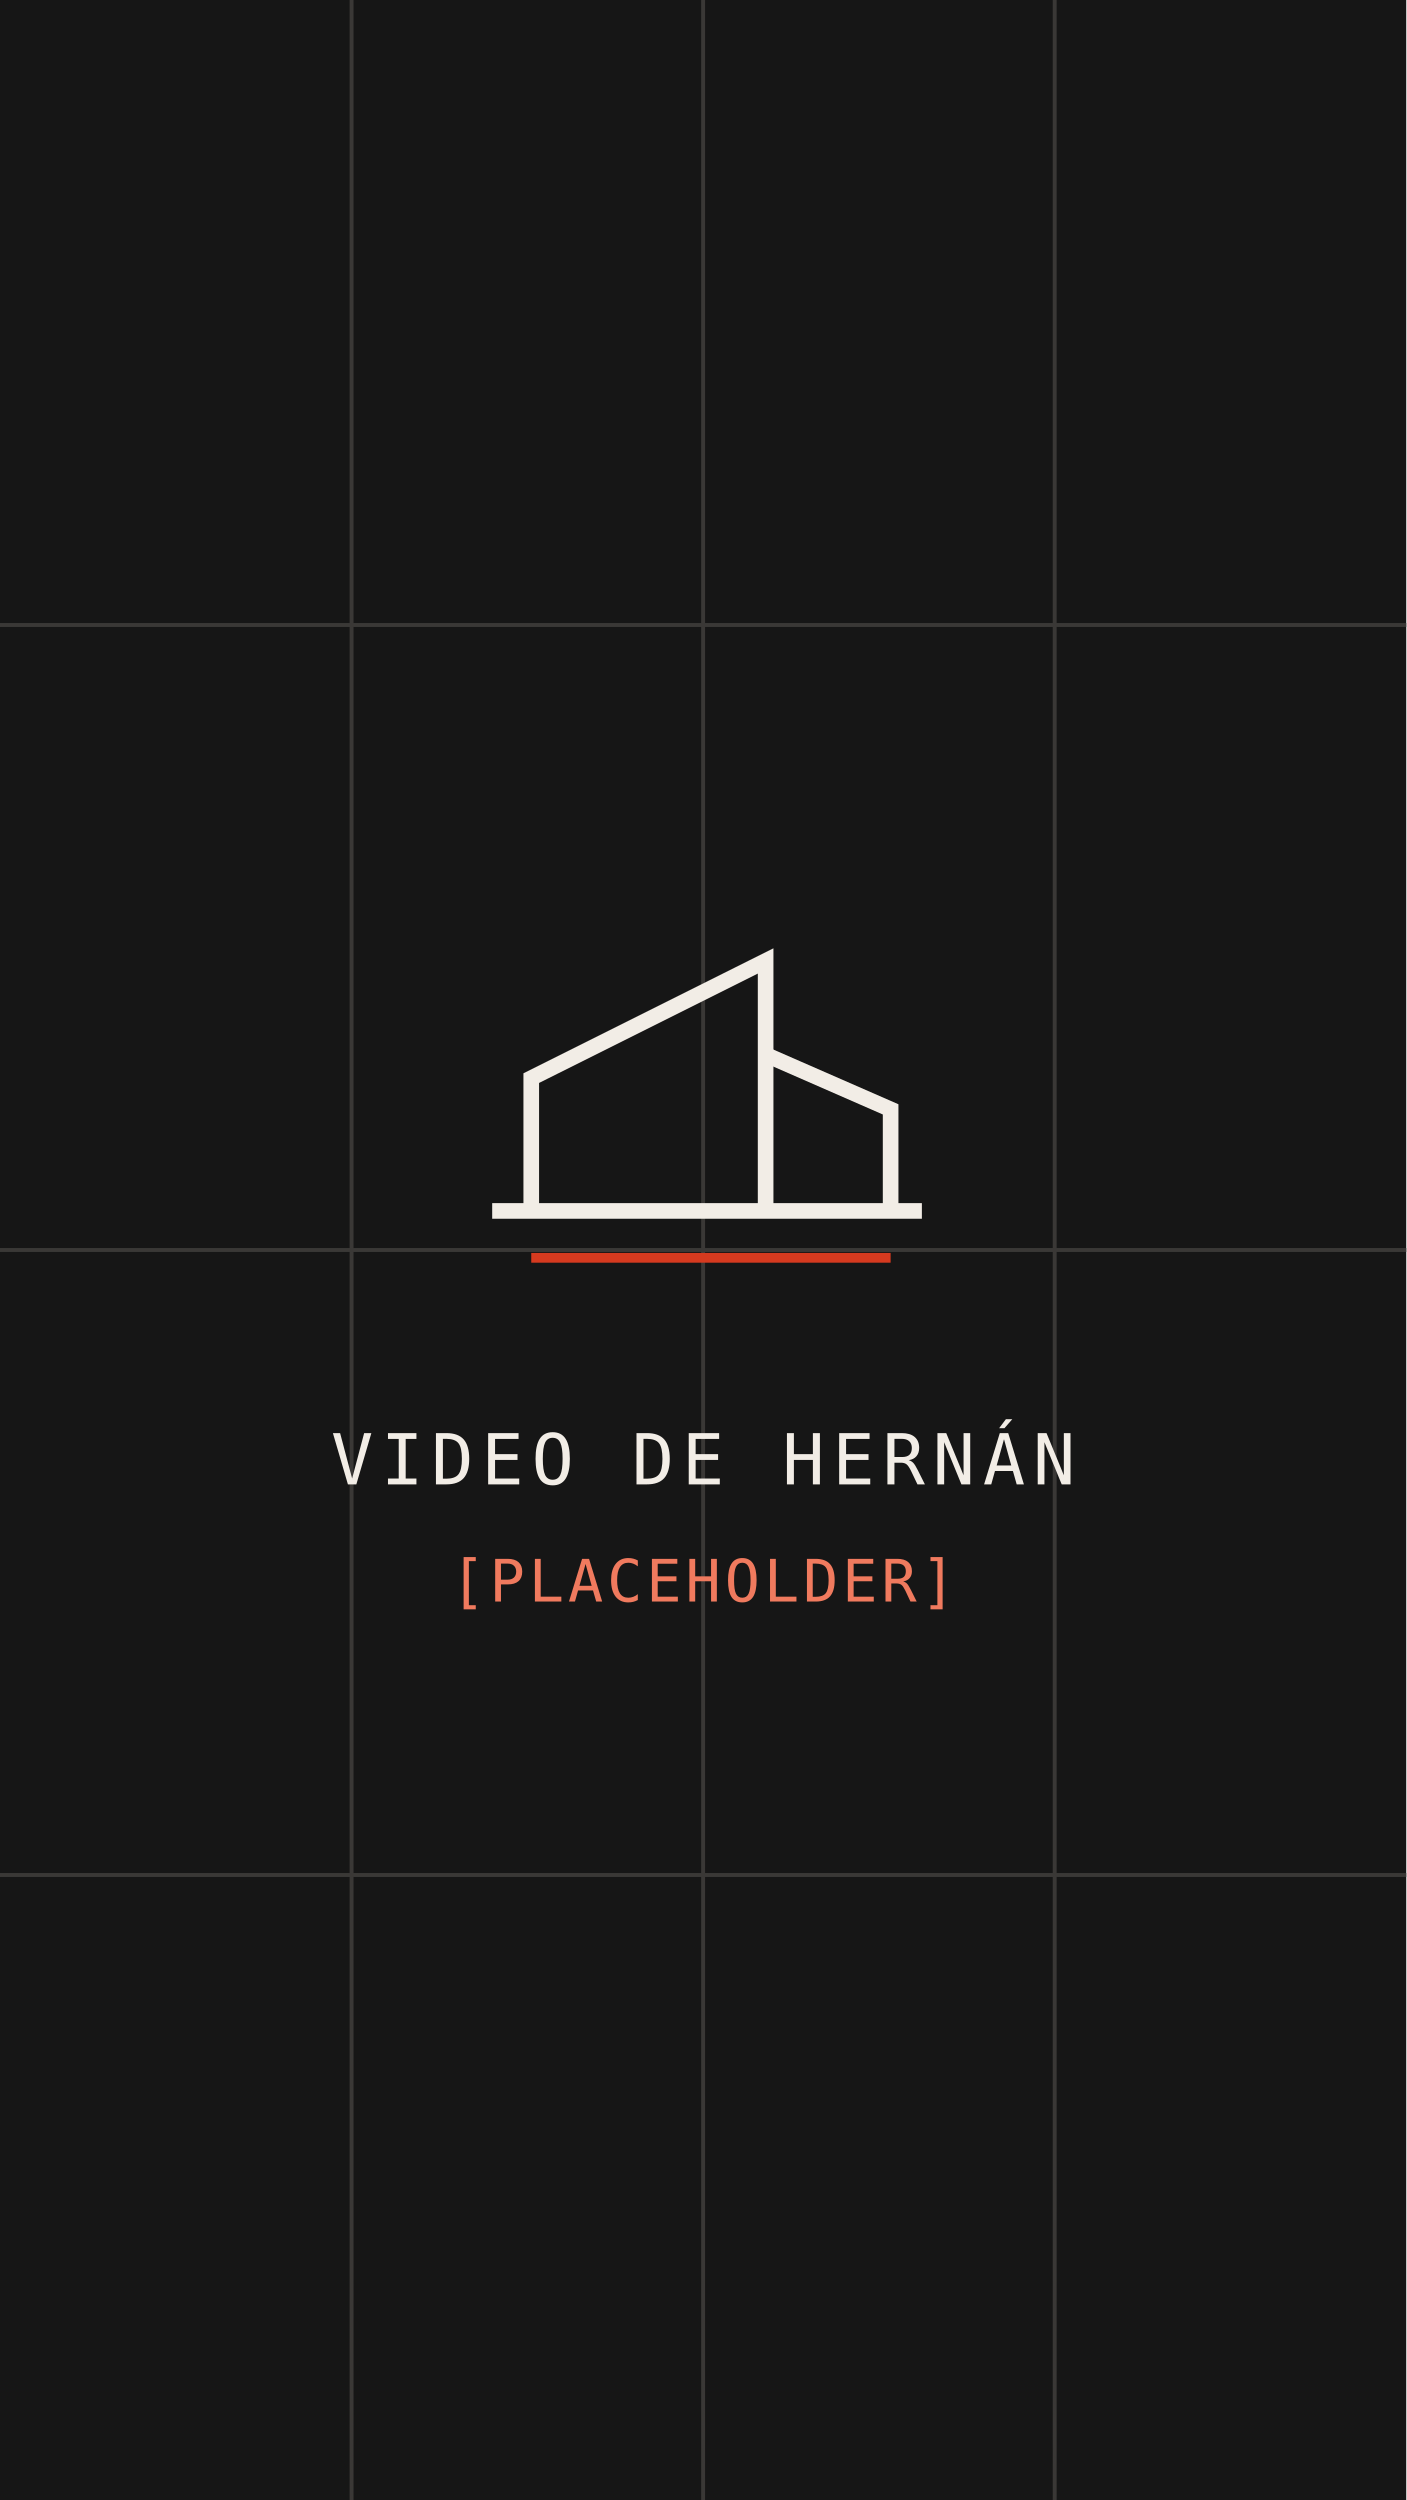
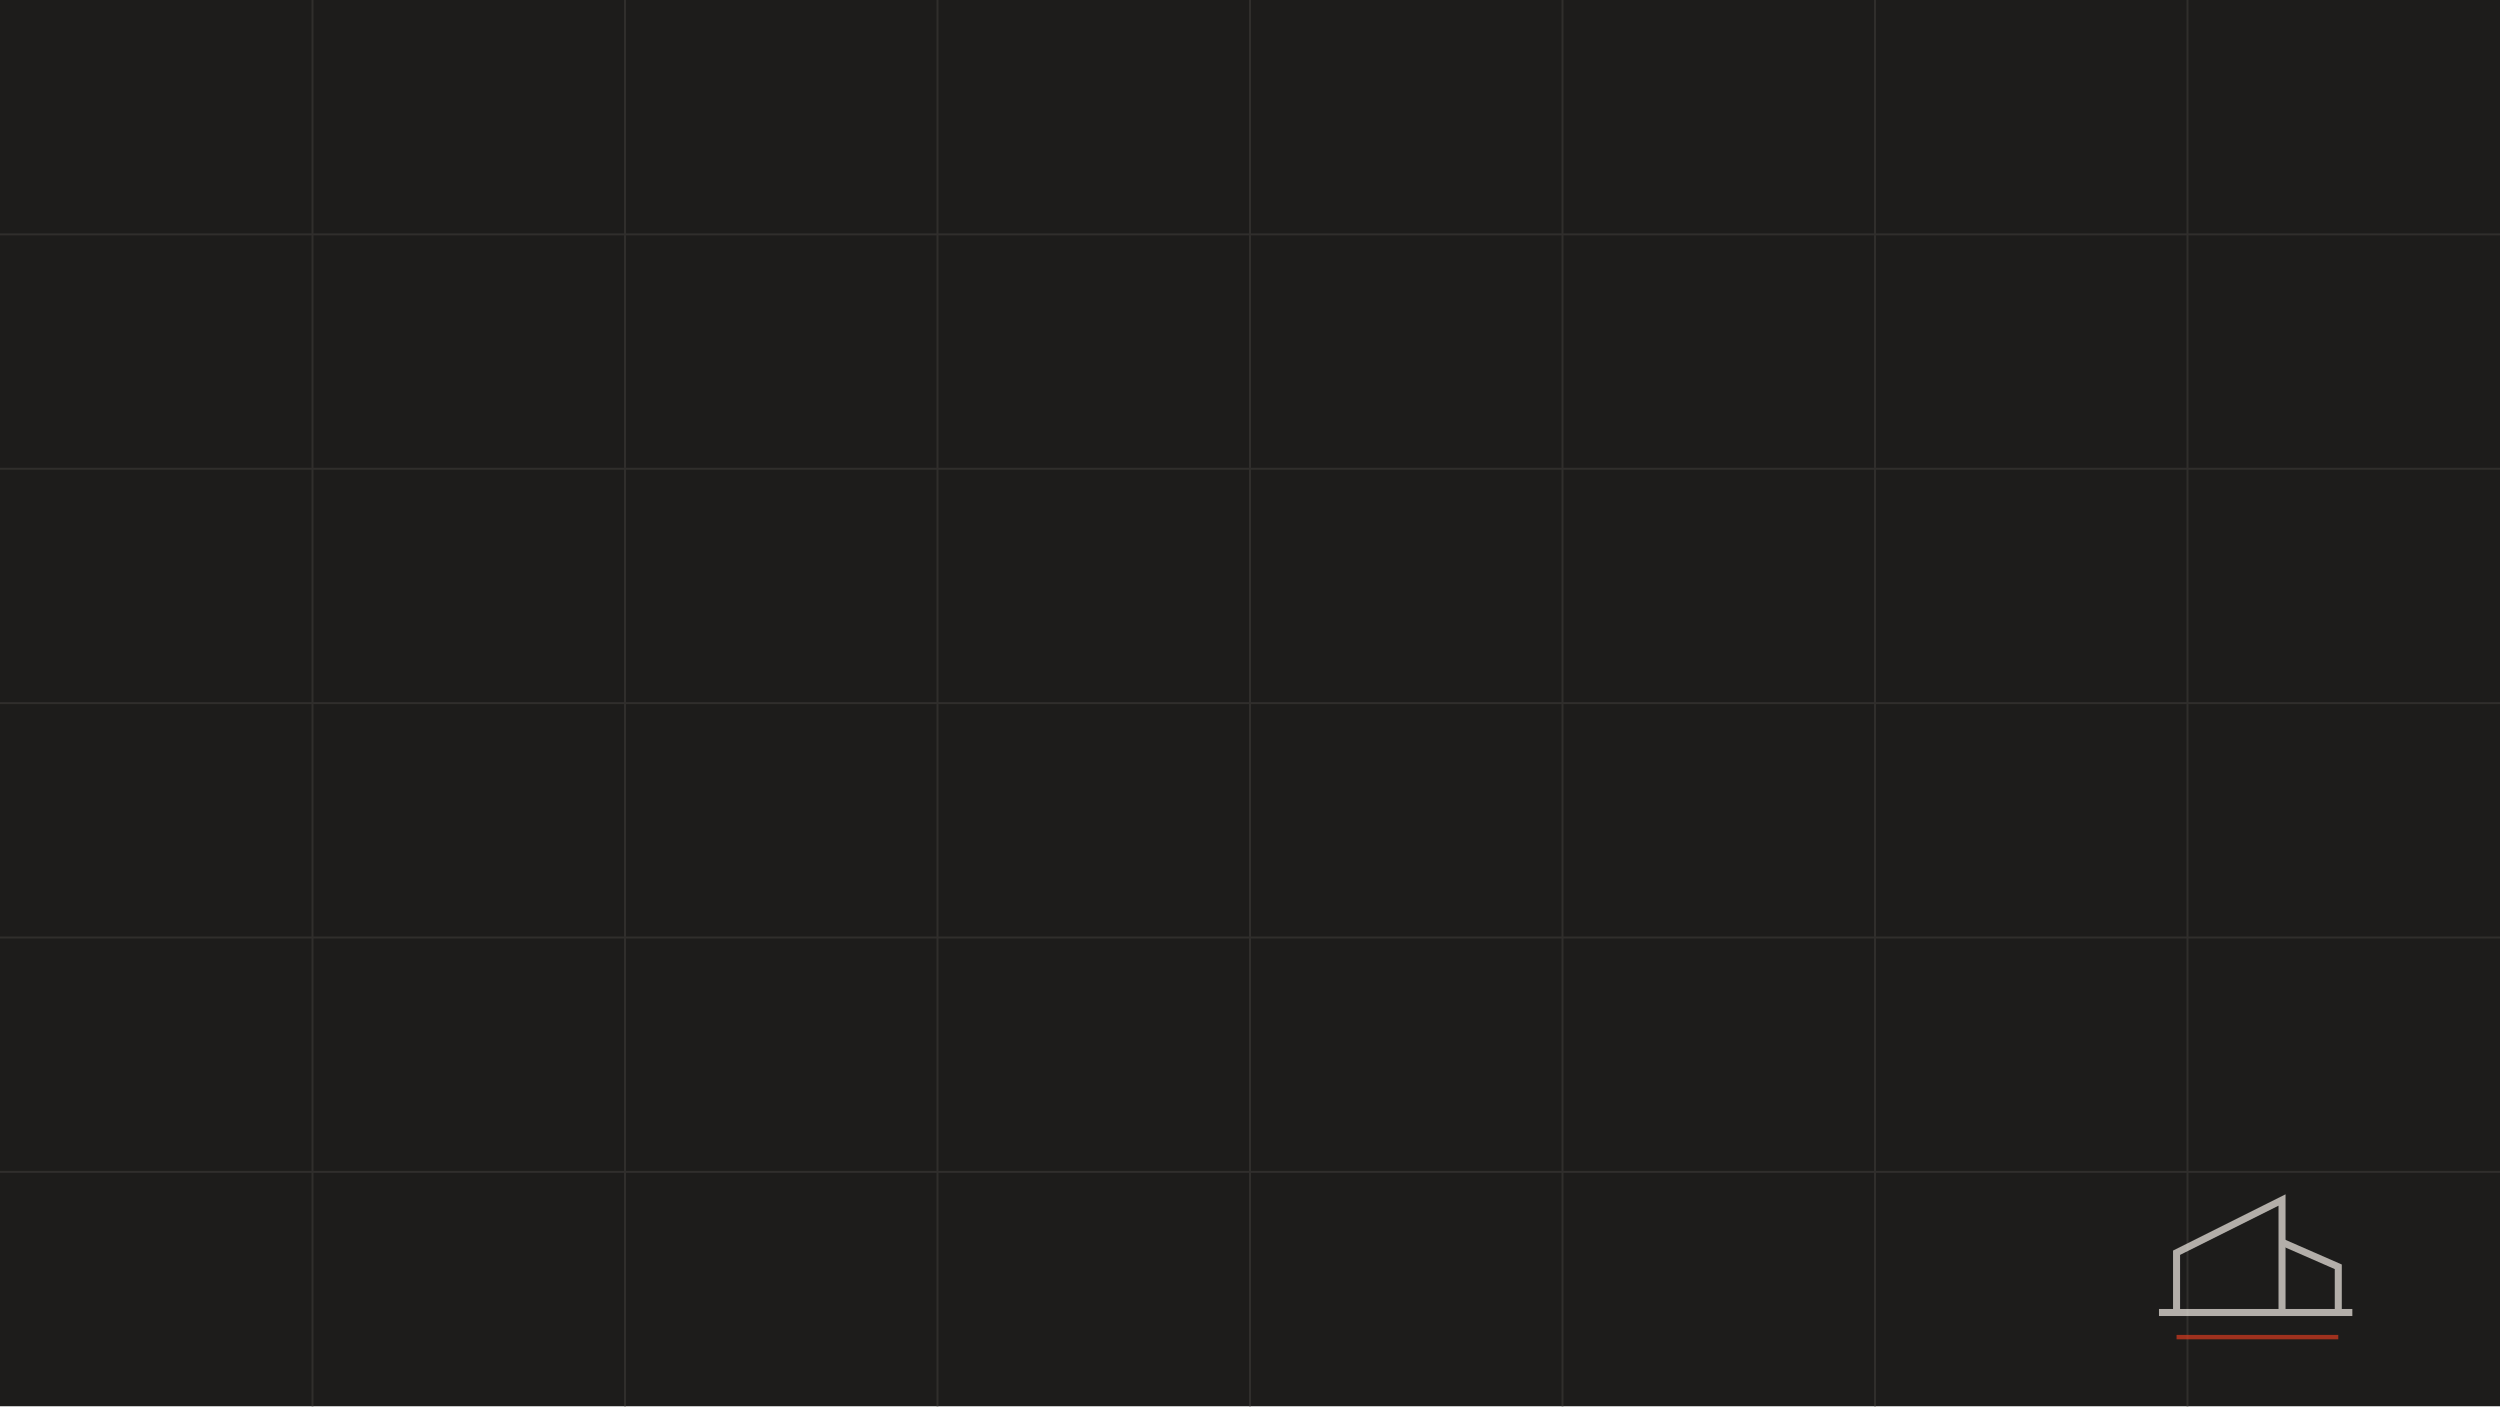
- <svg xmlns="http://www.w3.org/2000/svg" viewBox="0 0 360 640" width="360" height="640">
-   <rect width="360" height="640" fill="#161616" />
-   <g fill="none" stroke="#3a3836" stroke-width="1">
-     <path d="M0 160h360M0 320h360M0 480h360M90 0v640M180 0v640M270 0v640" />
+ <svg xmlns="http://www.w3.org/2000/svg" viewBox="0 0 1280 720" width="1280" height="720">
+   <rect width="1280" height="720" fill="#1d1c1b" />
+   <g fill="none" stroke="#302e2c" stroke-width="1">
+     <path d="M0 120h1280M0 240h1280M0 360h1280M0 480h1280M0 600h1280M160 0v720M320 0v720M480 0v720M640 0v720M800 0v720M960 0v720M1120 0v720" />
  </g>
-   <g transform="translate(120 230)" fill="none" stroke-width="4">
+   <g transform="translate(1100 600) scale(0.9)" fill="none" stroke-width="4" opacity="0.7">
    <polyline points="16,80 16,46 76,16 76,80" stroke="#F2EDE6" />
    <polyline points="76,40 108,54 108,80" stroke="#F2EDE6" />
    <line x1="6" y1="80" x2="116" y2="80" stroke="#F2EDE6" />
-     <line x1="16" y1="92" x2="108" y2="92" stroke="#D63A1F" stroke-width="2.5" />
-   </g>
-   <g fill="#F2EDE6" font-family="IBM Plex Mono, monospace" text-anchor="middle">
-     <text x="180" y="380" font-size="18" letter-spacing="2">VIDEO DE HERNÁN</text>
-     <text x="180" y="410" font-size="15" fill="#F07A5E" letter-spacing="1">[PLACEHOLDER]</text>
+     <line x1="16" y1="94" x2="108" y2="94" stroke="#D63A1F" stroke-width="2.5" />
  </g>
</svg>
